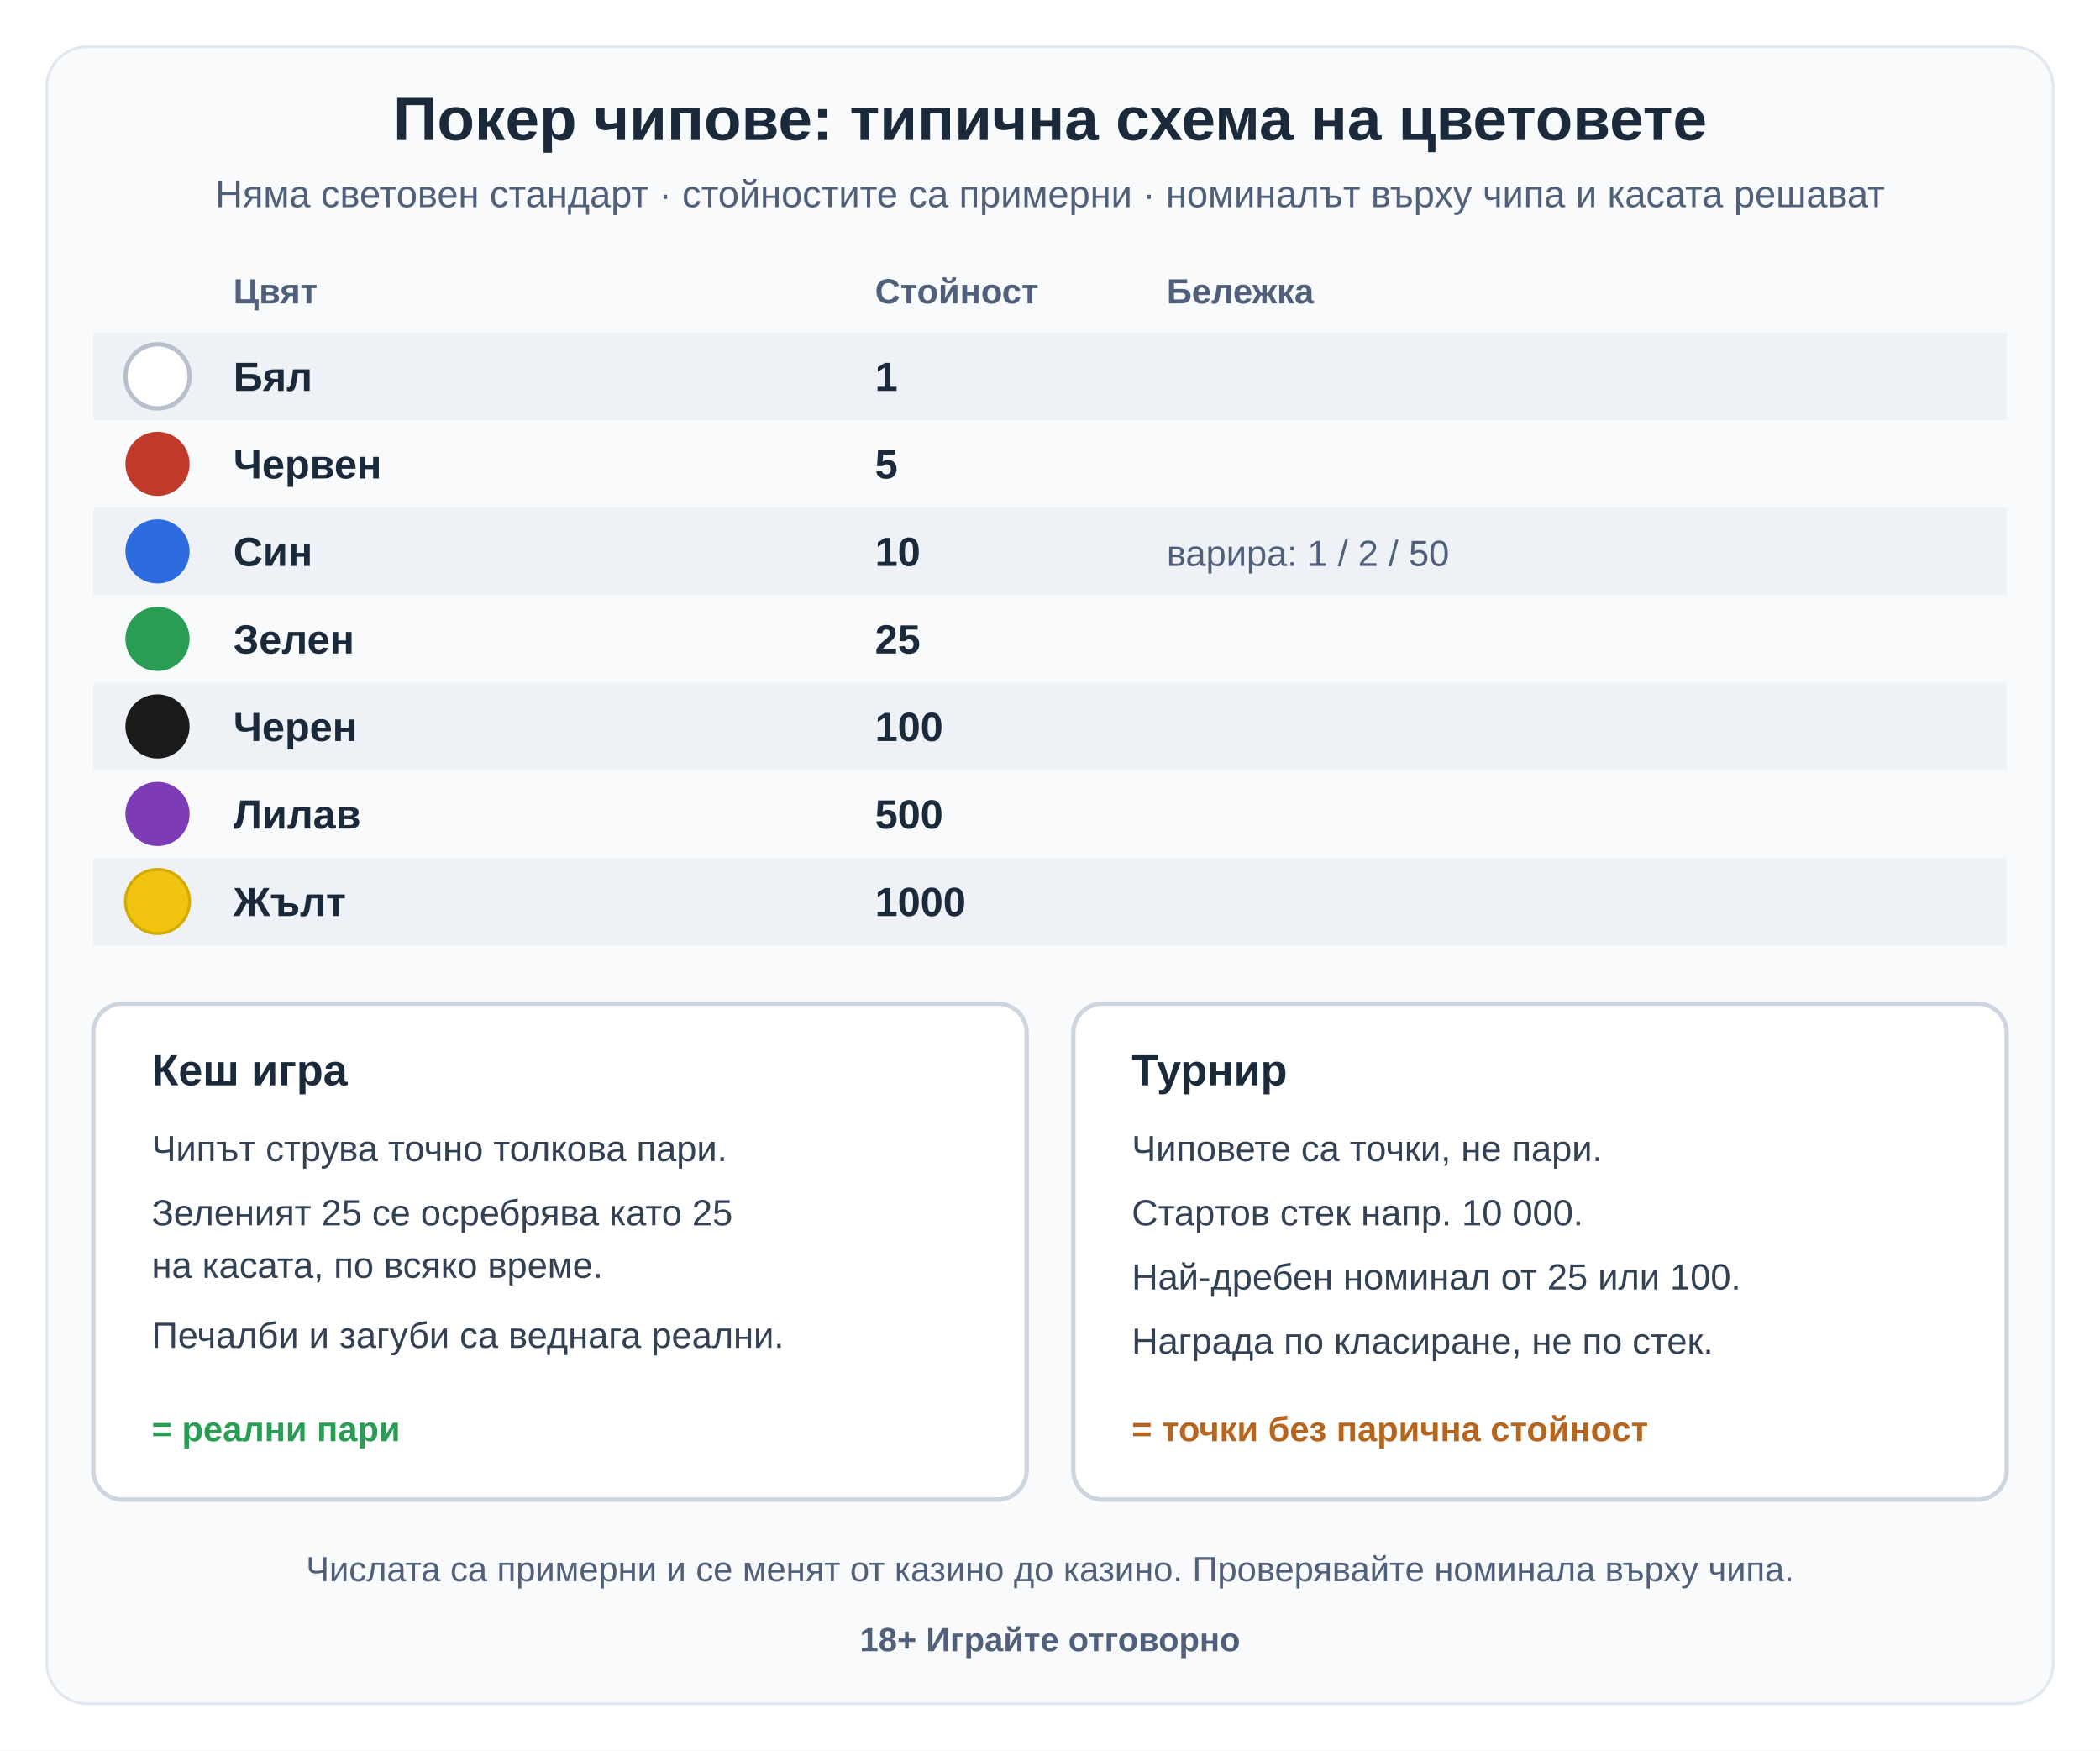
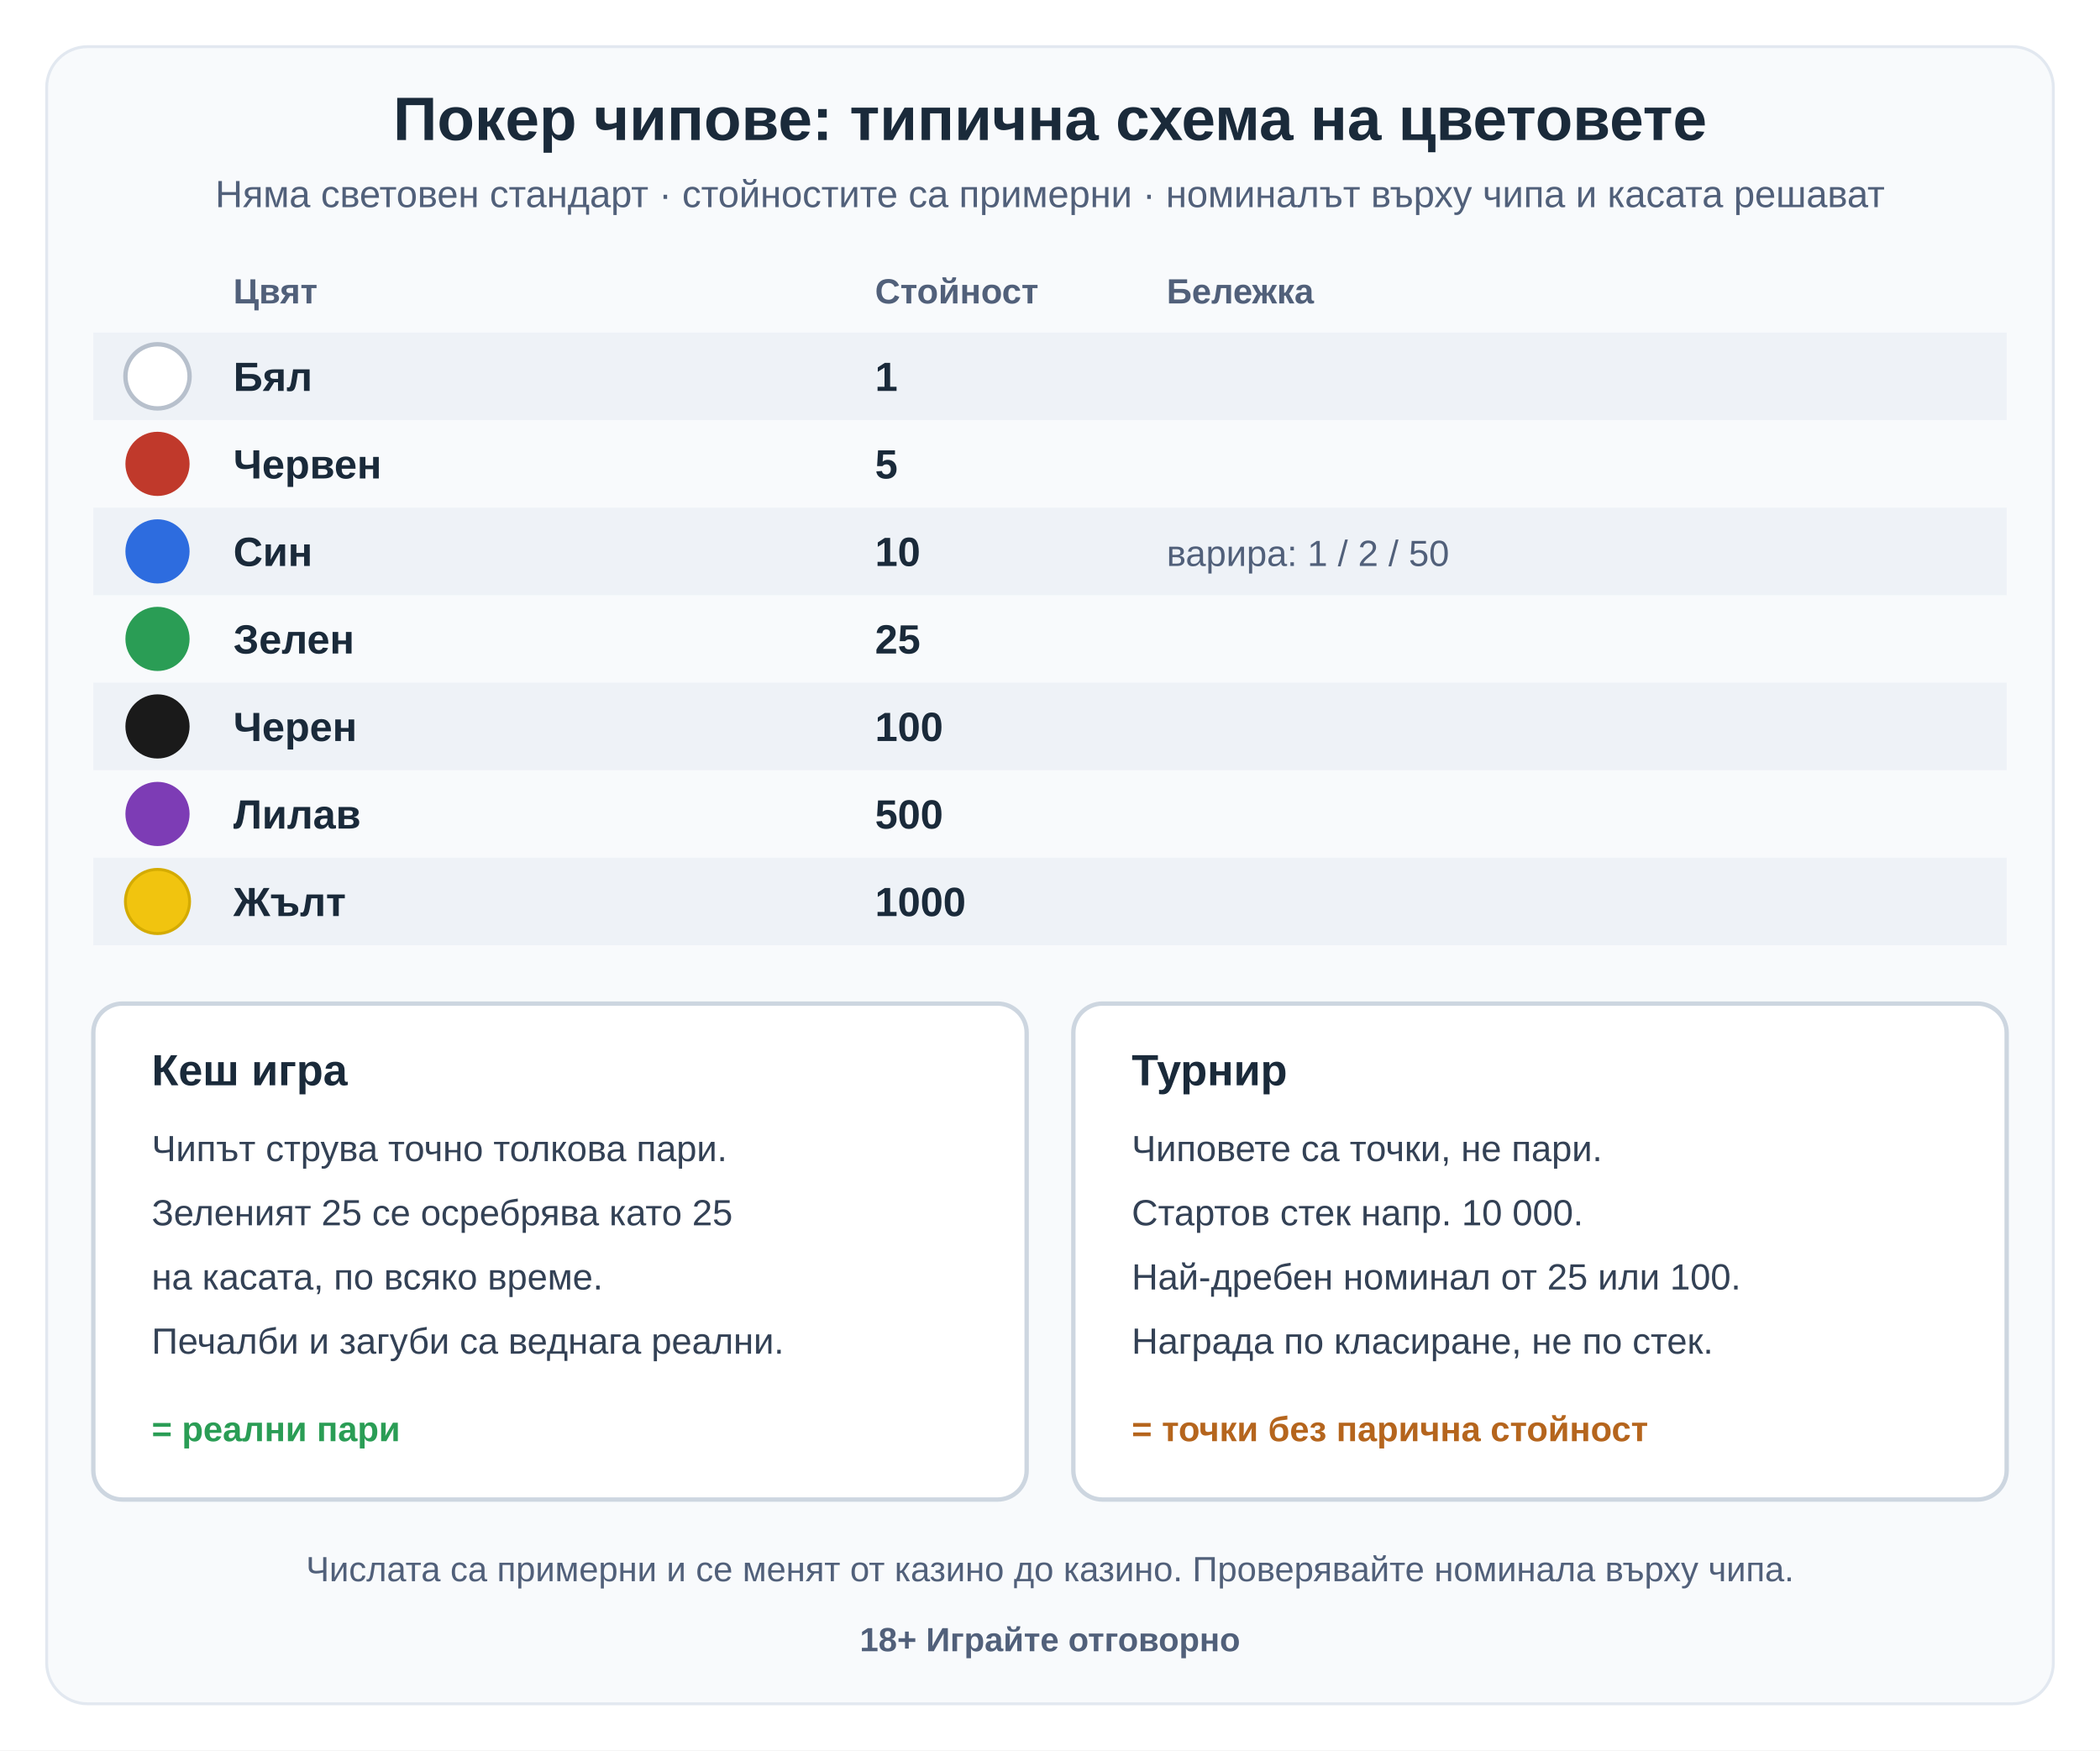
<svg xmlns="http://www.w3.org/2000/svg" viewBox="0 0 720 600" font-family="'Segoe UI',Arial,sans-serif" role="img" aria-label="Примерна схема на цветовете и стойностите на покер чиповете и разликата между кеш и турнирни чипове. Стойностите са примерни и се менят от казино до казино.">
  <rect x="0" y="0" width="720" height="600" fill="#ffffff" />
  <rect x="16" y="16" width="688" height="568" rx="14" fill="#f8fafc" stroke="#e2e8f0" stroke-width="1" />
  <text x="360" y="48" text-anchor="middle" font-size="21" font-weight="700" fill="#1a2a3a">Покер чипове: типична схема на цветовете</text>
  <text x="360" y="71" text-anchor="middle" font-size="13" fill="#51607a">Няма световен стандарт · стойностите са примерни · номиналът върху чипа и касата решават</text>
  <text x="80" y="104" font-size="12" font-weight="700" fill="#51607a">Цвят</text>
  <text x="300" y="104" font-size="12" font-weight="700" fill="#51607a">Стойност</text>
  <text x="400" y="104" font-size="12" font-weight="700" fill="#51607a">Бележка</text>
  <rect x="32" y="114" width="656" height="30" fill="#eef2f7" />
  <circle cx="54" cy="129" r="11" fill="#ffffff" stroke="#b7c0cc" stroke-width="1.5" />
  <text x="80" y="134" font-size="14" font-weight="600" fill="#1a2a3a">Бял</text>
  <text x="300" y="134" font-size="14" font-weight="700" fill="#1a2a3a">1</text>
  <circle cx="54" cy="159" r="11" fill="#c0392b" />
  <text x="80" y="164" font-size="14" font-weight="600" fill="#1a2a3a">Червен</text>
  <text x="300" y="164" font-size="14" font-weight="700" fill="#1a2a3a">5</text>
  <rect x="32" y="174" width="656" height="30" fill="#eef2f7" />
  <circle cx="54" cy="189" r="11" fill="#2d6cdf" />
  <text x="80" y="194" font-size="14" font-weight="600" fill="#1a2a3a">Син</text>
  <text x="300" y="194" font-size="14" font-weight="700" fill="#1a2a3a">10</text>
  <text x="400" y="194" font-size="12.5" fill="#51607a">варира: 1 / 2 / 50</text>
  <circle cx="54" cy="219" r="11" fill="#2a9d55" />
  <text x="80" y="224" font-size="14" font-weight="600" fill="#1a2a3a">Зелен</text>
  <text x="300" y="224" font-size="14" font-weight="700" fill="#1a2a3a">25</text>
  <rect x="32" y="234" width="656" height="30" fill="#eef2f7" />
  <circle cx="54" cy="249" r="11" fill="#1a1a1a" />
  <text x="80" y="254" font-size="14" font-weight="600" fill="#1a2a3a">Черен</text>
  <text x="300" y="254" font-size="14" font-weight="700" fill="#1a2a3a">100</text>
  <circle cx="54" cy="279" r="11" fill="#7d3cb5" />
  <text x="80" y="284" font-size="14" font-weight="600" fill="#1a2a3a">Лилав</text>
  <text x="300" y="284" font-size="14" font-weight="700" fill="#1a2a3a">500</text>
  <rect x="32" y="294" width="656" height="30" fill="#eef2f7" />
  <circle cx="54" cy="309" r="11" fill="#f1c40f" stroke="#d4ab00" stroke-width="1" />
  <text x="80" y="314" font-size="14" font-weight="600" fill="#1a2a3a">Жълт</text>
  <text x="300" y="314" font-size="14" font-weight="700" fill="#1a2a3a">1000</text>
  <rect x="32" y="344" width="320" height="170" rx="10" fill="#ffffff" stroke="#cdd6e0" stroke-width="1.5" />
  <text x="52" y="372" font-size="15" font-weight="700" fill="#1a2a3a">Кеш игра</text>
  <text x="52" y="398" font-size="12.5" fill="#334155">Чипът струва точно толкова пари.</text>
  <text x="52" y="420" font-size="12.5" fill="#334155">Зеленият 25 се осребрява като 25</text>
-   <text x="52" y="438" font-size="12.5" fill="#334155">на касата, по всяко време.</text>
-   <text x="52" y="462" font-size="12.5" fill="#334155">Печалби и загуби са веднага реални.</text>
+   <text x="52" y="442" font-size="12.5" fill="#334155">на касата, по всяко време.</text>
+   <text x="52" y="464" font-size="12.5" fill="#334155">Печалби и загуби са веднага реални.</text>
  <text x="52" y="494" font-size="12" font-weight="600" fill="#2a9d55">= реални пари</text>
  <rect x="368" y="344" width="320" height="170" rx="10" fill="#ffffff" stroke="#cdd6e0" stroke-width="1.5" />
  <text x="388" y="372" font-size="15" font-weight="700" fill="#1a2a3a">Турнир</text>
  <text x="388" y="398" font-size="12.5" fill="#334155">Чиповете са точки, не пари.</text>
  <text x="388" y="420" font-size="12.5" fill="#334155">Стартов стек напр. 10 000.</text>
  <text x="388" y="442" font-size="12.5" fill="#334155">Най-дребен номинал от 25 или 100.</text>
  <text x="388" y="464" font-size="12.5" fill="#334155">Награда по класиране, не по стек.</text>
  <text x="388" y="494" font-size="12" font-weight="600" fill="#b5651d">= точки без парична стойност</text>
  <text x="360" y="542" text-anchor="middle" font-size="12" fill="#51607a">Числата са примерни и се менят от казино до казино. Проверявайте номинала върху чипа.</text>
  <text x="360" y="566" text-anchor="middle" font-size="11.5" font-weight="600" fill="#51607a">18+ Играйте отговорно</text>
</svg>
